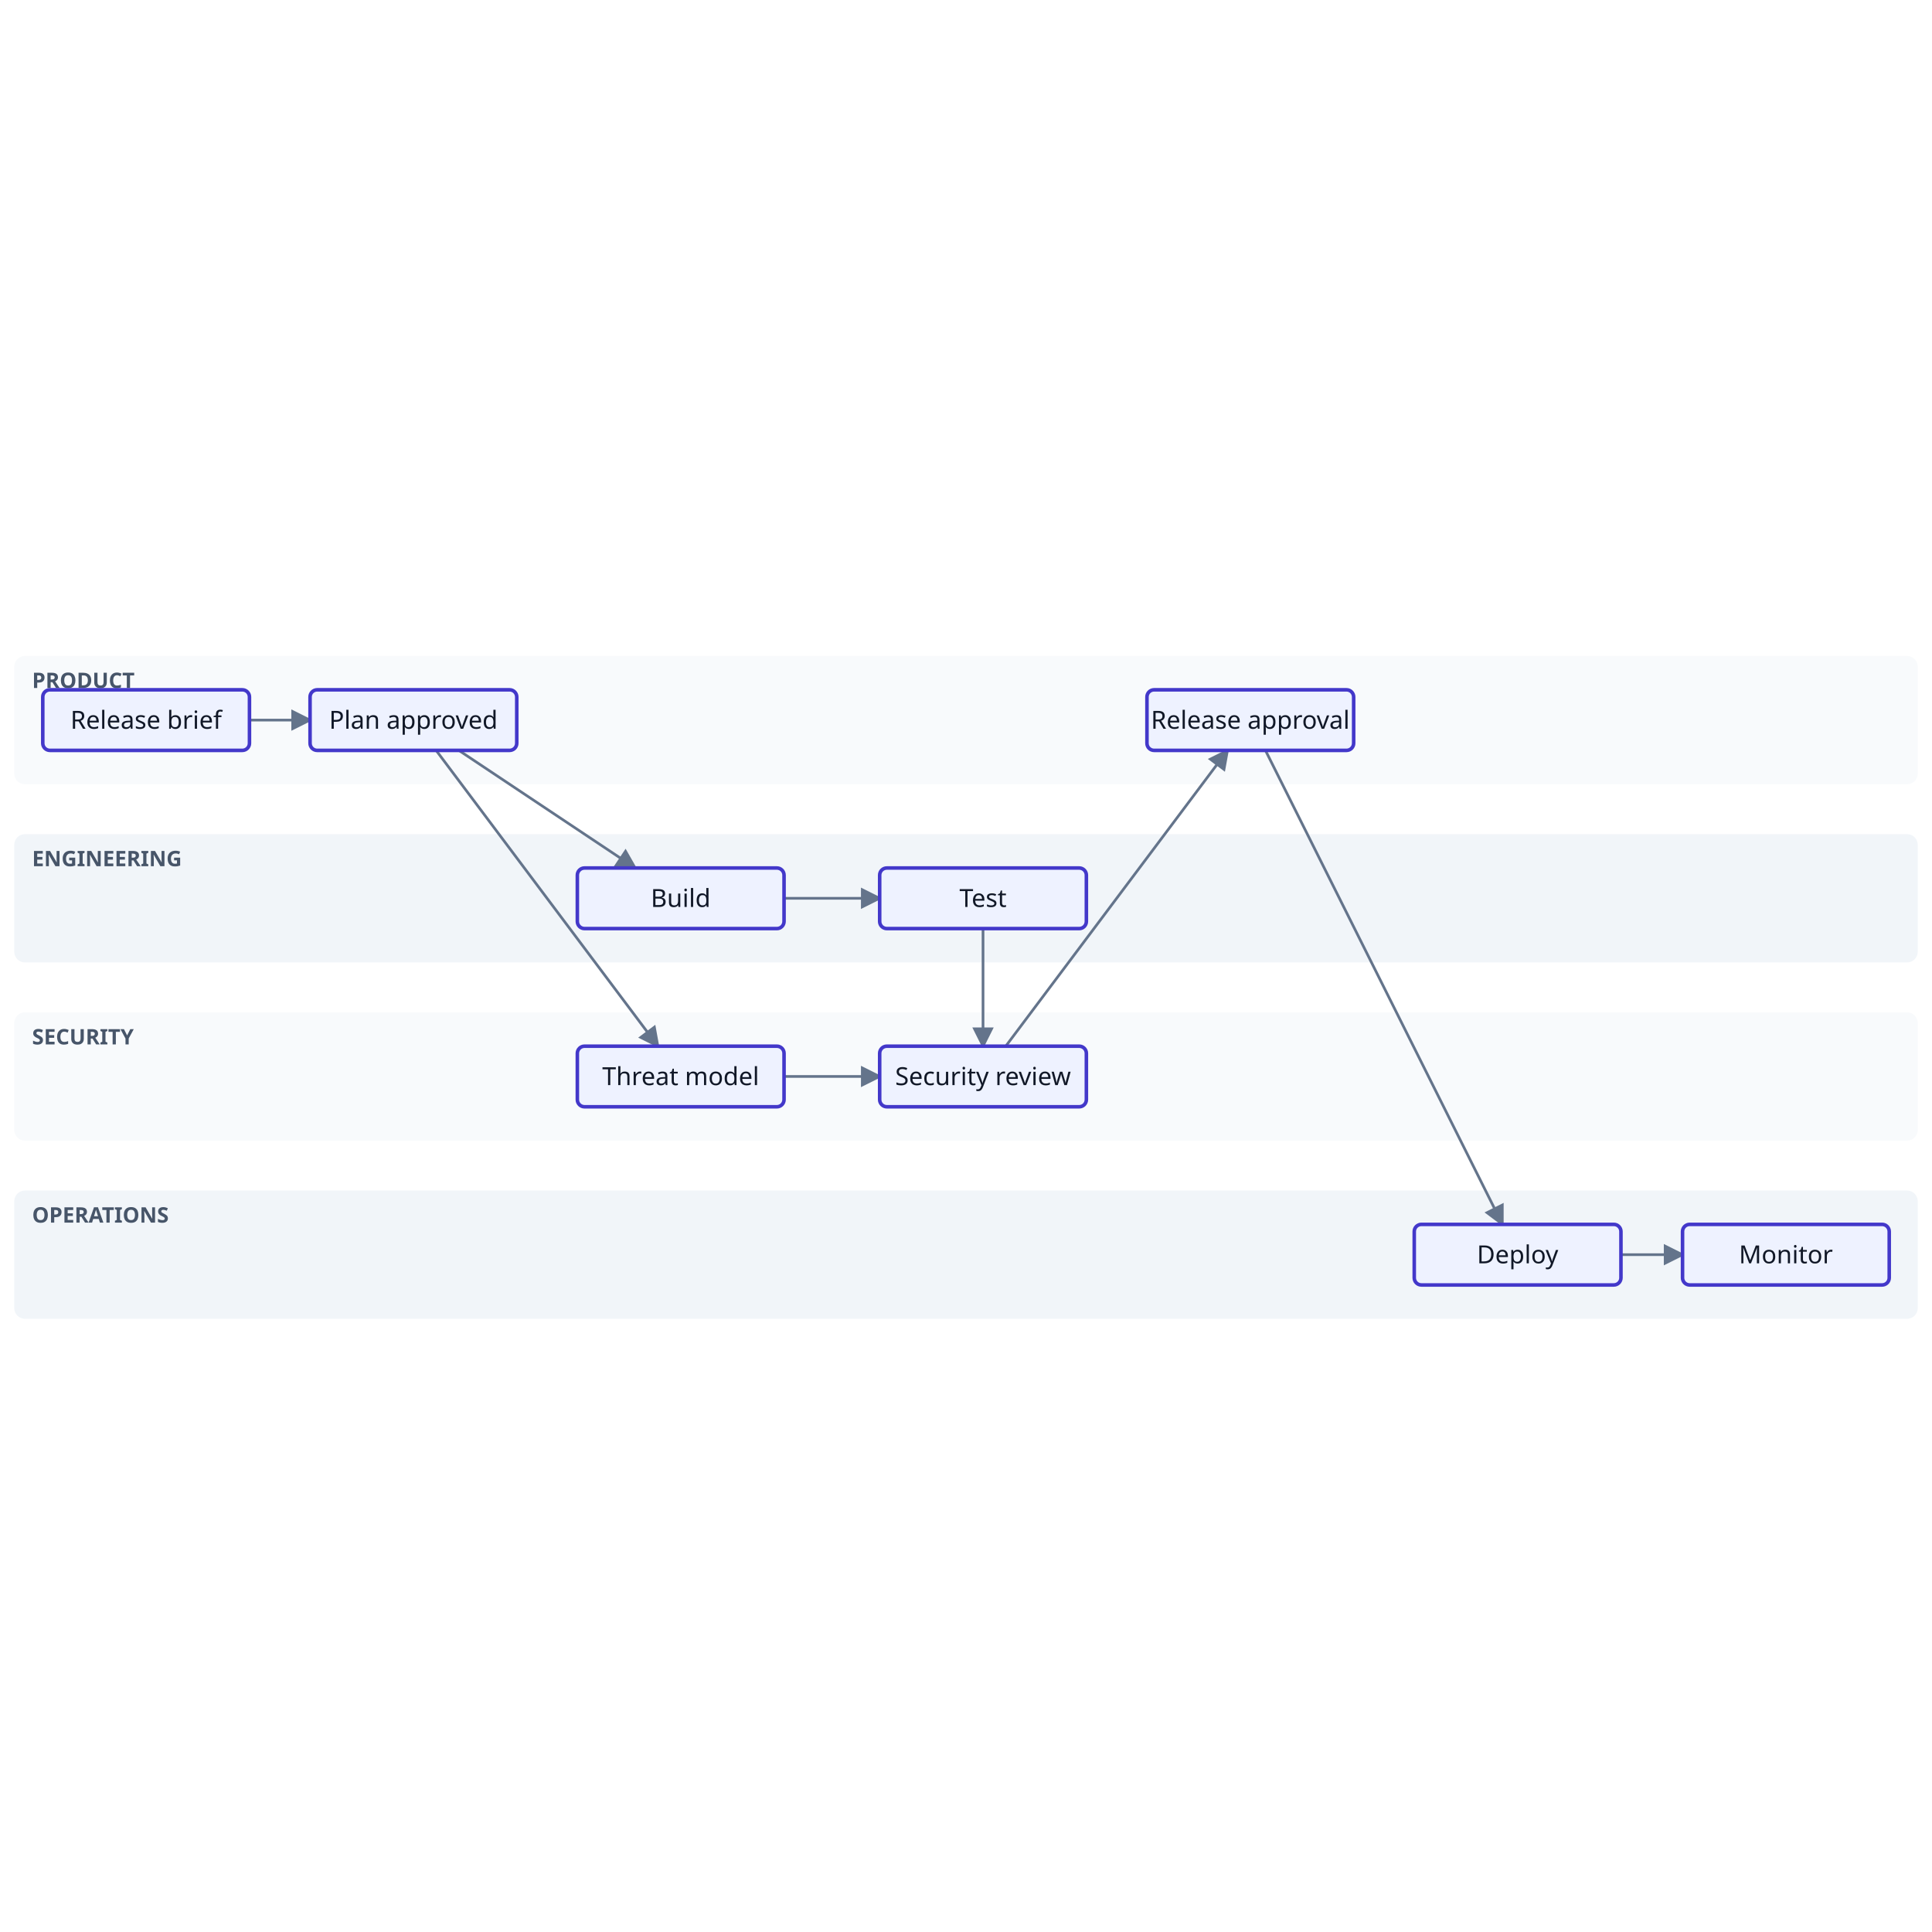
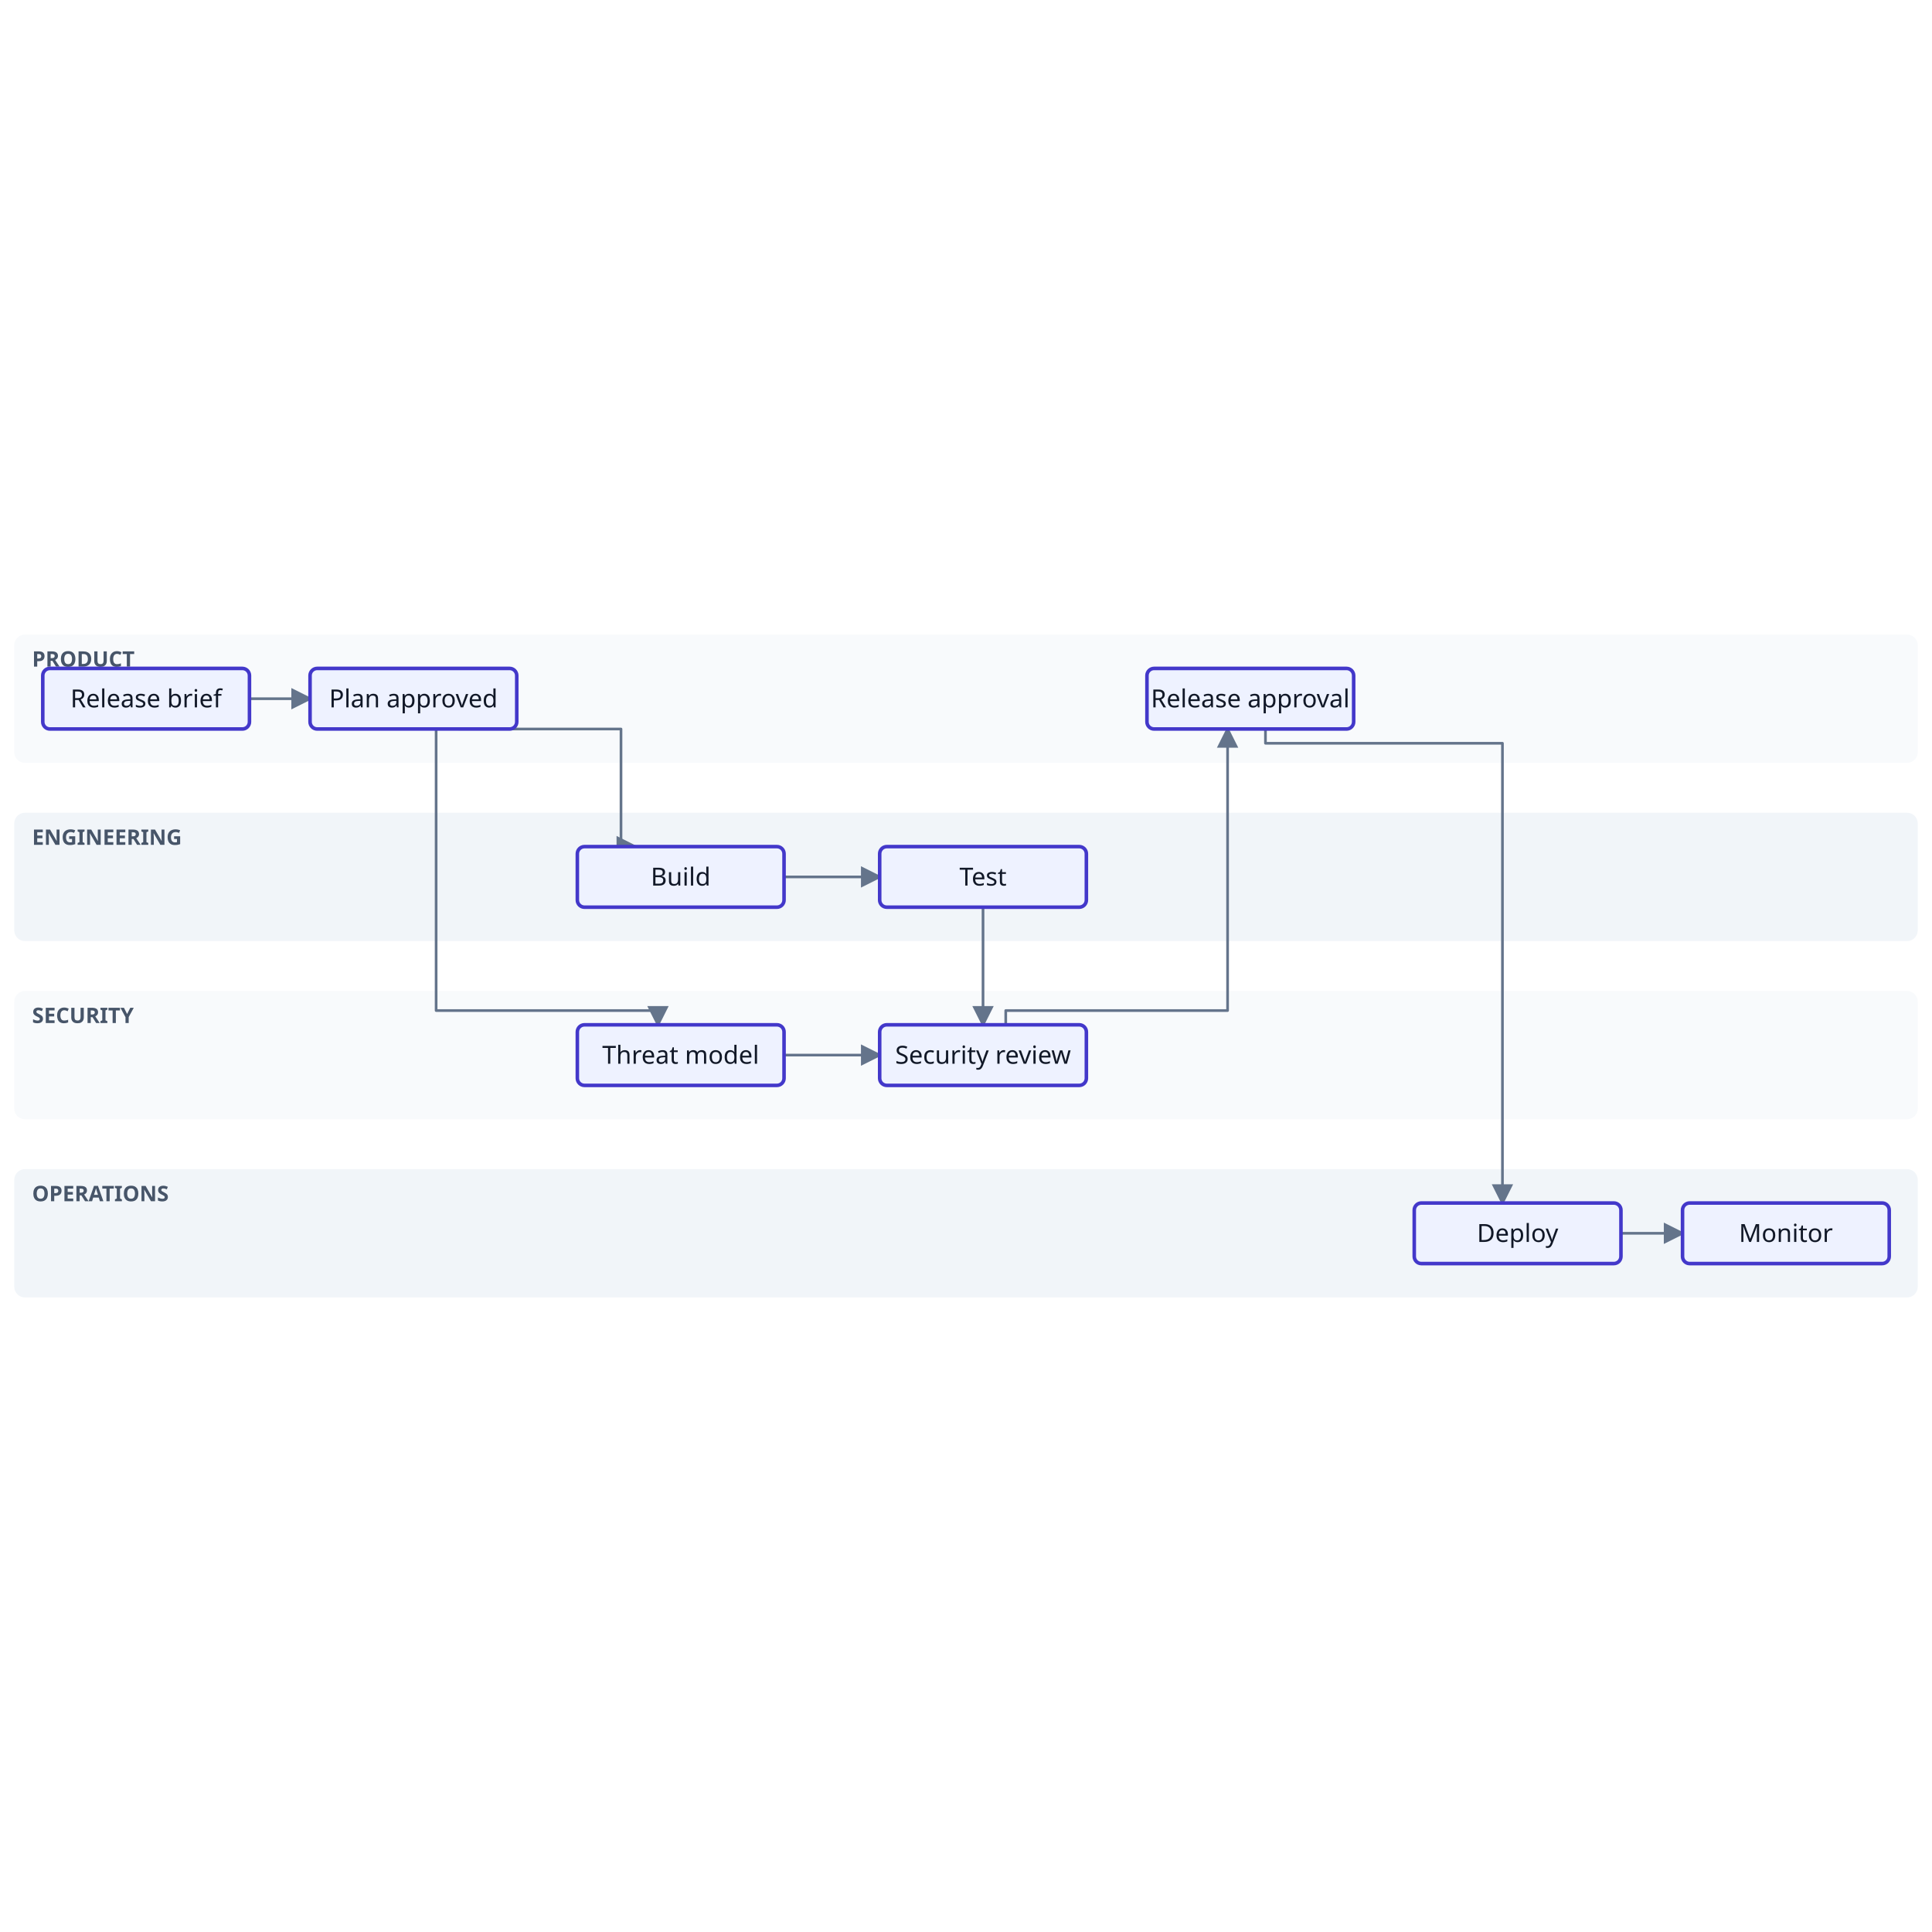
<svg xmlns="http://www.w3.org/2000/svg" width="720" height="720" viewBox="0 0 1084.224 1084.224">
  <defs>
    <marker id="arrow" markerWidth="8" markerHeight="8" refX="7" refY="4" orient="auto">
      <path d="M0,0 L8,4 L0,8 z" fill="#64748b" />
    </marker>
  </defs>
  <rect x="0" y="0" width="1084.224" height="1084.224" fill="#ffffff" />
-   <g transform="translate(0 320.1122)">
-     <rect x="8" y="48" width="1068.224" height="72" rx="6" fill="#f8fafc" />
-     <text x="18" y="66" font-family="sans-serif" font-size="12" font-weight="600" fill="#475569">PRODUCT</text>
-     <rect x="8" y="148" width="1068.224" height="72" rx="6" fill="#f1f5f9" />
-     <text x="18" y="166" font-family="sans-serif" font-size="12" font-weight="600" fill="#475569">ENGINEERING</text>
-     <rect x="8" y="248" width="1068.224" height="72" rx="6" fill="#f8fafc" />
-     <text x="18" y="266" font-family="sans-serif" font-size="12" font-weight="600" fill="#475569">SECURITY</text>
-     <rect x="8" y="348" width="1068.224" height="72" rx="6" fill="#f1f5f9" />
-     <text x="18" y="366" font-family="sans-serif" font-size="12" font-weight="600" fill="#475569">OPERATIONS</text>
-     <g transform="translate(296.8214 0)">
-       <line x1="-156.821" y1="84" x2="-122.821" y2="84" stroke="#64748b" stroke-width="1.5" stroke-linecap="round" stroke-linejoin="round" marker-end="url(#arrow)" />
-       <line x1="-39.321" y1="101" x2="59.679" y2="167" stroke="#64748b" stroke-width="1.5" stroke-linecap="round" stroke-linejoin="round" marker-end="url(#arrow)" />
-       <line x1="-52.071" y1="101" x2="72.429" y2="267" stroke="#64748b" stroke-width="1.5" stroke-linecap="round" stroke-linejoin="round" marker-end="url(#arrow)" />
-       <line x1="143.179" y1="184" x2="196.843" y2="184" stroke="#64748b" stroke-width="1.5" stroke-linecap="round" stroke-linejoin="round" marker-end="url(#arrow)" />
-       <line x1="254.843" y1="201" x2="254.843" y2="267" stroke="#64748b" stroke-width="1.5" stroke-linecap="round" stroke-linejoin="round" marker-end="url(#arrow)" />
-       <line x1="143.179" y1="284" x2="196.843" y2="284" stroke="#64748b" stroke-width="1.5" stroke-linecap="round" stroke-linejoin="round" marker-end="url(#arrow)" />
-       <line x1="267.593" y1="267" x2="392.093" y2="101" stroke="#64748b" stroke-width="1.5" stroke-linecap="round" stroke-linejoin="round" marker-end="url(#arrow)" />
-       <line x1="413.343" y1="101" x2="546.343" y2="367" stroke="#64748b" stroke-width="1.5" stroke-linecap="round" stroke-linejoin="round" marker-end="url(#arrow)" />
-       <line x1="612.843" y1="384" x2="647.403" y2="384" stroke="#64748b" stroke-width="1.5" stroke-linecap="round" stroke-linejoin="round" marker-end="url(#arrow)" />
-       <rect x="-272.821" y="67" width="116" height="34" rx="4" fill="#eef2ff" stroke="#4338ca" stroke-width="2" />
-       <text x="-214.821" y="84" text-anchor="middle" dominant-baseline="middle" font-family="sans-serif" font-size="14" fill="#111827">Release brief</text>
-       <rect x="-122.821" y="67" width="116" height="34" rx="4" fill="#eef2ff" stroke="#4338ca" stroke-width="2" />
-       <text x="-64.821" y="84" text-anchor="middle" dominant-baseline="middle" font-family="sans-serif" font-size="14" fill="#111827">Plan approved</text>
-       <rect x="27.179" y="167" width="116" height="34" rx="4" fill="#eef2ff" stroke="#4338ca" stroke-width="2" />
-       <text x="85.179" y="184" text-anchor="middle" dominant-baseline="middle" font-family="sans-serif" font-size="14" fill="#111827">Build</text>
-       <rect x="196.843" y="167" width="116" height="34" rx="4" fill="#eef2ff" stroke="#4338ca" stroke-width="2" />
-       <text x="254.843" y="184" text-anchor="middle" dominant-baseline="middle" font-family="sans-serif" font-size="14" fill="#111827">Test</text>
-       <rect x="27.179" y="267" width="116" height="34" rx="4" fill="#eef2ff" stroke="#4338ca" stroke-width="2" />
-       <text x="85.179" y="284" text-anchor="middle" dominant-baseline="middle" font-family="sans-serif" font-size="14" fill="#111827">Threat model</text>
-       <rect x="196.843" y="267" width="116" height="34" rx="4" fill="#eef2ff" stroke="#4338ca" stroke-width="2" />
-       <text x="254.843" y="284" text-anchor="middle" dominant-baseline="middle" font-family="sans-serif" font-size="14" fill="#111827">Security review</text>
-       <rect x="346.843" y="67" width="116" height="34" rx="4" fill="#eef2ff" stroke="#4338ca" stroke-width="2" />
-       <text x="404.843" y="84" text-anchor="middle" dominant-baseline="middle" font-family="sans-serif" font-size="14" fill="#111827">Release approval</text>
-       <rect x="496.843" y="367" width="116" height="34" rx="4" fill="#eef2ff" stroke="#4338ca" stroke-width="2" />
-       <text x="554.843" y="384" text-anchor="middle" dominant-baseline="middle" font-family="sans-serif" font-size="14" fill="#111827">Deploy</text>
-       <rect x="647.403" y="367" width="116" height="34" rx="4" fill="#eef2ff" stroke="#4338ca" stroke-width="2" />
-       <text x="705.403" y="384" text-anchor="middle" dominant-baseline="middle" font-family="sans-serif" font-size="14" fill="#111827">Monitor</text>
-     </g>
+   <g transform="translate(0 351.1122)">
+     <rect x="8" y="5" width="1068.224" height="72" rx="6" fill="#f8fafc" />
+     <text x="18" y="23" font-family="sans-serif" font-size="12" font-weight="600" fill="#475569">PRODUCT</text>
+     <rect x="8" y="105" width="1068.224" height="72" rx="6" fill="#f1f5f9" />
+     <text x="18" y="123" font-family="sans-serif" font-size="12" font-weight="600" fill="#475569">ENGINEERING</text>
+     <rect x="8" y="205" width="1068.224" height="72" rx="6" fill="#f8fafc" />
+     <text x="18" y="223" font-family="sans-serif" font-size="12" font-weight="600" fill="#475569">SECURITY</text>
+     <rect x="8" y="305" width="1068.224" height="72" rx="6" fill="#f1f5f9" />
+     <text x="18" y="323" font-family="sans-serif" font-size="12" font-weight="600" fill="#475569">OPERATIONS</text>
+     <polyline points="140,41 174,41" fill="none" stroke="#64748b" stroke-width="1.5" stroke-linecap="round" stroke-linejoin="round" marker-end="url(#arrow)" />
+     <polyline points="257.5,58 348.5,58 348.5,124 356.5,124" fill="none" stroke="#64748b" stroke-width="1.5" stroke-linecap="round" stroke-linejoin="round" marker-end="url(#arrow)" />
+     <polyline points="244.75,58 244.75,216 369.25,216 369.25,224" fill="none" stroke="#64748b" stroke-width="1.5" stroke-linecap="round" stroke-linejoin="round" marker-end="url(#arrow)" />
+     <polyline points="440,141 493.665,141" fill="none" stroke="#64748b" stroke-width="1.5" stroke-linecap="round" stroke-linejoin="round" marker-end="url(#arrow)" />
+     <polyline points="551.665,158 551.665,224" fill="none" stroke="#64748b" stroke-width="1.5" stroke-linecap="round" stroke-linejoin="round" marker-end="url(#arrow)" />
+     <polyline points="440,241 493.665,241" fill="none" stroke="#64748b" stroke-width="1.5" stroke-linecap="round" stroke-linejoin="round" marker-end="url(#arrow)" />
+     <polyline points="564.415,224 564.415,216 688.915,216 688.915,58" fill="none" stroke="#64748b" stroke-width="1.5" stroke-linecap="round" stroke-linejoin="round" marker-end="url(#arrow)" />
+     <polyline points="710.165,58 710.165,66 843.165,66 843.165,324" fill="none" stroke="#64748b" stroke-width="1.5" stroke-linecap="round" stroke-linejoin="round" marker-end="url(#arrow)" />
+     <polyline points="909.665,341 944.224,341" fill="none" stroke="#64748b" stroke-width="1.5" stroke-linecap="round" stroke-linejoin="round" marker-end="url(#arrow)" />
+     <rect x="24" y="24" width="116" height="34" rx="4" fill="#eef2ff" stroke="#4338ca" stroke-width="2" />
+     <text x="82" y="41" text-anchor="middle" dominant-baseline="middle" font-family="sans-serif" font-size="14" fill="#111827">Release brief</text>
+     <rect x="174" y="24" width="116" height="34" rx="4" fill="#eef2ff" stroke="#4338ca" stroke-width="2" />
+     <text x="232" y="41" text-anchor="middle" dominant-baseline="middle" font-family="sans-serif" font-size="14" fill="#111827">Plan approved</text>
+     <rect x="324" y="124" width="116" height="34" rx="4" fill="#eef2ff" stroke="#4338ca" stroke-width="2" />
+     <text x="382" y="141" text-anchor="middle" dominant-baseline="middle" font-family="sans-serif" font-size="14" fill="#111827">Build</text>
+     <rect x="493.665" y="124" width="116" height="34" rx="4" fill="#eef2ff" stroke="#4338ca" stroke-width="2" />
+     <text x="551.665" y="141" text-anchor="middle" dominant-baseline="middle" font-family="sans-serif" font-size="14" fill="#111827">Test</text>
+     <rect x="324" y="224" width="116" height="34" rx="4" fill="#eef2ff" stroke="#4338ca" stroke-width="2" />
+     <text x="382" y="241" text-anchor="middle" dominant-baseline="middle" font-family="sans-serif" font-size="14" fill="#111827">Threat model</text>
+     <rect x="493.665" y="224" width="116" height="34" rx="4" fill="#eef2ff" stroke="#4338ca" stroke-width="2" />
+     <text x="551.665" y="241" text-anchor="middle" dominant-baseline="middle" font-family="sans-serif" font-size="14" fill="#111827">Security review</text>
+     <rect x="643.665" y="24" width="116" height="34" rx="4" fill="#eef2ff" stroke="#4338ca" stroke-width="2" />
+     <text x="701.665" y="41" text-anchor="middle" dominant-baseline="middle" font-family="sans-serif" font-size="14" fill="#111827">Release approval</text>
+     <rect x="793.665" y="324" width="116" height="34" rx="4" fill="#eef2ff" stroke="#4338ca" stroke-width="2" />
+     <text x="851.665" y="341" text-anchor="middle" dominant-baseline="middle" font-family="sans-serif" font-size="14" fill="#111827">Deploy</text>
+     <rect x="944.224" y="324" width="116" height="34" rx="4" fill="#eef2ff" stroke="#4338ca" stroke-width="2" />
+     <text x="1002.224" y="341" text-anchor="middle" dominant-baseline="middle" font-family="sans-serif" font-size="14" fill="#111827">Monitor</text>
  </g>
</svg>
